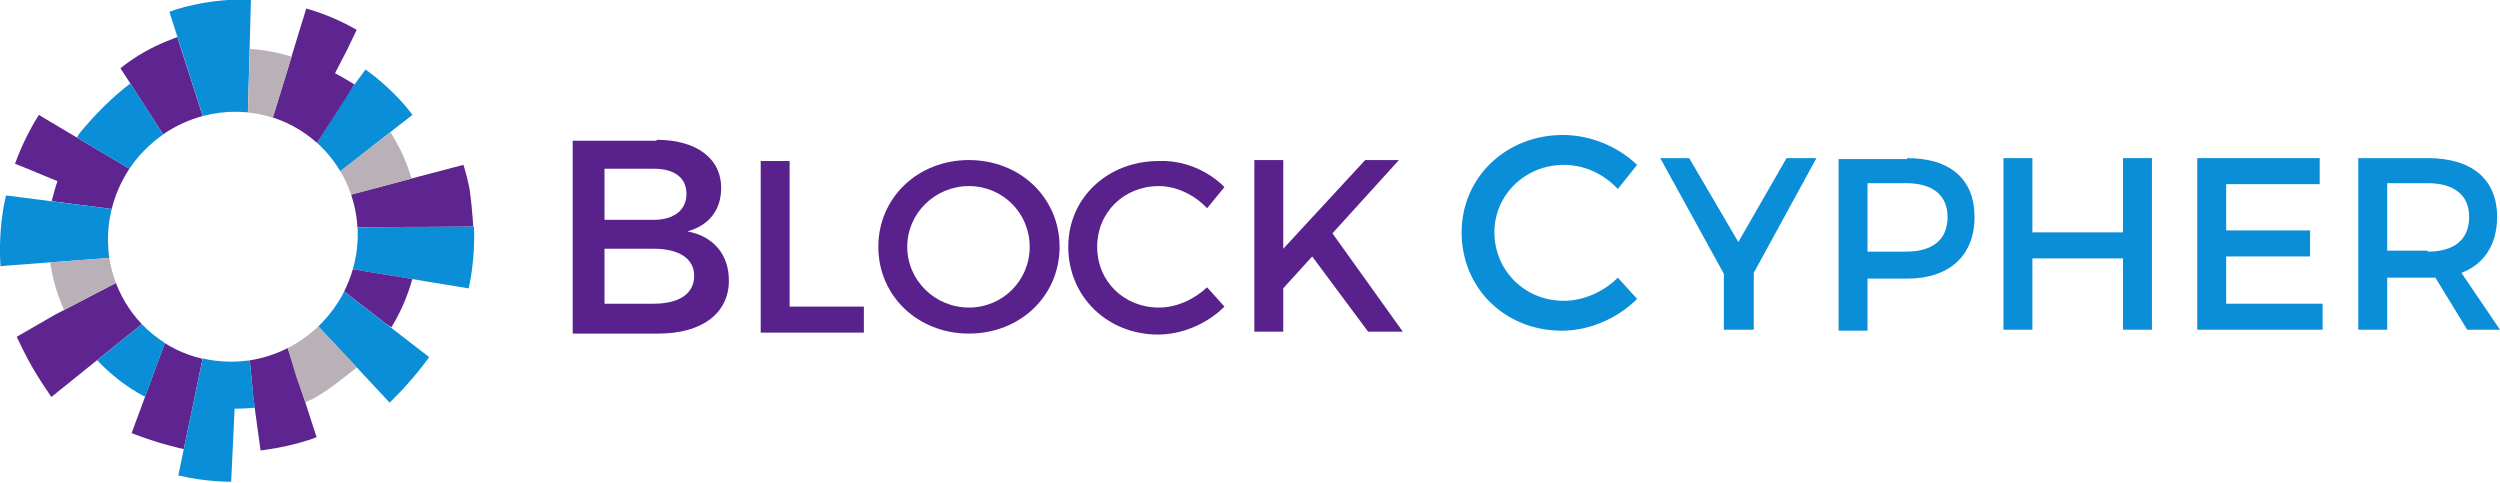
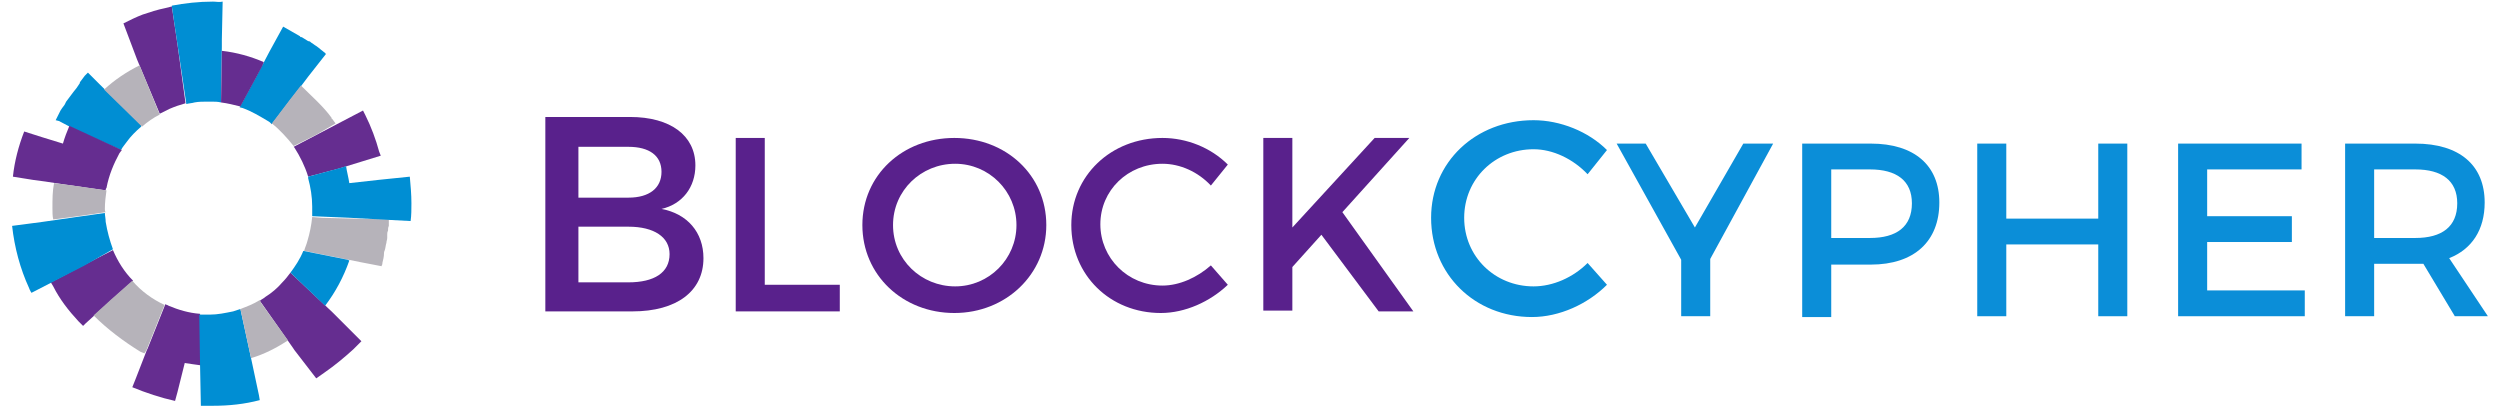
- <svg xmlns="http://www.w3.org/2000/svg" version="1.1" id="svg2" x="0px" y="0px" viewBox="97.7 133.1 259.3 50" enable-background="new 97.7 133.1 259.3 50" xml:space="preserve">
+ <svg xmlns="http://www.w3.org/2000/svg" version="1.1" id="Layer_2" x="0px" y="0px" width="309.9px" height="50.5px" viewBox="0 0 309.9 50.5" enable-background="new 0 0 309.9 50.5" xml:space="preserve">
  <g>
    <g>
      <g enable-background="new    ">
-         <path fill="#59218C" d="M165.8,147.6c4.1,0,6.7,1.9,6.7,5c0,2.3-1.3,3.9-3.5,4.5c2.7,0.5,4.3,2.4,4.3,5.1c0,3.4-2.8,5.5-7.3,5.5     h-8.9v-20H165.8z M160.4,155.9h5.1c2.1,0,3.4-1,3.4-2.7c0-1.7-1.3-2.6-3.4-2.6h-5.1V155.9z M160.4,164.6h5.1c2.6,0,4.2-1,4.2-2.9     c0-1.8-1.6-2.8-4.2-2.8h-5.1V164.6z" />
+         <path fill="#59218C" d="M78.1,14.5c5,0,8.1,2.3,8.1,6c0,2.7-1.6,4.8-4.2,5.4c3.2,0.6,5.2,2.9,5.2,6.1c0,4.1-3.3,6.6-8.8,6.6H67.6     V14.5H78.1z M71.7,24.5h6.2c2.6,0,4.1-1.2,4.1-3.2s-1.5-3.1-4.1-3.1h-6.2V24.5z M71.7,35h6.2c3.2,0,5.1-1.2,5.1-3.5     c0-2.1-1.9-3.4-5.1-3.4h-6.2V35z" />
      </g>
      <g enable-background="new    ">
-         <path fill="#0B8ED8" d="M267.5,150.2l-2,2.5c-1.5-1.6-3.5-2.5-5.6-2.5c-4,0-7.2,3.1-7.2,7c0,3.9,3.1,7.1,7.2,7.1     c2,0,4.1-0.9,5.6-2.4l2,2.2c-2,2-4.9,3.3-7.8,3.3c-5.9,0-10.4-4.4-10.4-10.2c0-5.7,4.6-10.1,10.5-10.1     C262.7,147.1,265.5,148.3,267.5,150.2z" />
+         <path fill="#0B8ED8" d="M199.2,18.6l-2.4,3c-1.8-1.9-4.3-3.1-6.7-3.1c-4.8,0-8.6,3.7-8.6,8.5c0,4.8,3.8,8.5,8.6,8.5     c2.4,0,4.9-1.1,6.7-2.9l2.4,2.7c-2.4,2.4-5.9,4-9.3,4c-7.1,0-12.5-5.3-12.5-12.3c0-6.9,5.5-12.1,12.7-12.1     C193.4,14.9,196.9,16.3,199.2,18.6z" />
      </g>
      <g enable-background="new    ">
-         <path fill="#59218C" d="M187.3,164.9v2.7h-10.7v-17.8h3v15.1H187.3z" />
-         <path fill="#59218C" d="M207.6,158.7c0,5.1-4.1,9-9.4,9s-9.4-3.9-9.4-9c0-5.1,4.1-9,9.4-9S207.6,153.6,207.6,158.7z M191.8,158.7     c0,3.5,2.9,6.3,6.4,6.3c3.5,0,6.3-2.8,6.3-6.3s-2.8-6.3-6.3-6.3C194.7,152.4,191.8,155.2,191.8,158.7z" />
-         <path fill="#59218C" d="M224.7,152.5l-1.8,2.2c-1.3-1.4-3.2-2.3-5-2.3c-3.6,0-6.4,2.7-6.4,6.3s2.8,6.3,6.4,6.3     c1.8,0,3.6-0.8,5-2.1l1.8,2c-1.8,1.8-4.4,2.9-6.9,2.9c-5.2,0-9.3-3.9-9.3-9.1c0-5.1,4.1-8.9,9.4-8.9     C220.5,149.7,223,150.8,224.7,152.5z" />
-         <path fill="#59218C" d="M233.8,159.7l-3,3.3v4.5h-3v-17.8h3v9.2l8.5-9.2h3.5l-6.9,7.6l7.3,10.2h-3.6L233.8,159.7z" />
+         <path fill="#59218C" d="M104.1,35.3v3.3H91.2V17.1h3.6v18.2H104.1z" />
+         <path fill="#59218C" d="M129.7,27.9c0,6.1-5,10.9-11.4,10.9c-6.4,0-11.4-4.7-11.4-10.9c0-6.2,5-10.8,11.4-10.8     C124.7,17.1,129.7,21.7,129.7,27.9z M110.7,27.9c0,4.3,3.5,7.6,7.7,7.6s7.6-3.4,7.6-7.6s-3.4-7.6-7.6-7.6     C114.2,20.3,110.7,23.6,110.7,27.9z" />
+         <path fill="#59218C" d="M152.2,20.4l-2.1,2.6c-1.6-1.7-3.8-2.7-6-2.7c-4.3,0-7.7,3.3-7.7,7.5c0,4.2,3.4,7.6,7.7,7.6     c2.1,0,4.3-1,6-2.5l2.1,2.4c-2.2,2.1-5.3,3.5-8.3,3.5c-6.3,0-11.1-4.7-11.1-10.9c0-6.1,4.9-10.8,11.3-10.8     C147.1,17.1,150.1,18.3,152.2,20.4z" />
+         <path fill="#59218C" d="M163.8,29.1l-3.6,4v5.4h-3.6V17.1h3.6v11.1l10.2-11.1h4.3l-8.3,9.2l8.8,12.3h-4.3L163.8,29.1z" />
      </g>
      <g enable-background="new    ">
-         <path fill="#0B8ED8" d="M279.5,167.3h-3v-5.8l-6.6-12h3l5.1,8.7l5-8.7h3.1l-6.5,11.9V167.3z" />
-         <path fill="#0B8ED8" d="M295.5,149.5c4.5,0,7,2.2,7,6.1c0,4-2.6,6.4-7,6.4h-4.1v5.4h-3v-17.8H295.5z M291.4,159.2h4     c2.7,0,4.3-1.2,4.3-3.6c0-2.3-1.6-3.5-4.3-3.5h-4V159.2z" />
-         <path fill="#0B8ED8" d="M317.9,167.3v-7.4h-9.4v7.4h-3v-17.8h3v7.7h9.4v-7.7h3v17.8H317.9z" />
-         <path fill="#0B8ED8" d="M328.6,152.2v4.8h8.7v2.7h-8.7v4.9h10v2.7h-13v-17.8h12.7v2.7H328.6z" />
-         <path fill="#0B8ED8" d="M350.3,161.9c-0.3,0-0.5,0-0.8,0h-4.2v5.4h-3v-17.8h7.2c4.6,0,7.2,2.2,7.2,6.1c0,2.8-1.3,4.9-3.7,5.8     l4,5.9h-3.4L350.3,161.9z M349.5,159.2c2.7,0,4.3-1.2,4.3-3.6c0-2.3-1.6-3.5-4.3-3.5h-4.2v7H349.5z" />
+         <path fill="#0B8ED8" d="M212,39.2h-3.6v-7l-8-14.4h3.6l6.1,10.4l6-10.4h3.7L212,32.1V39.2z" />
+         <path fill="#0B8ED8" d="M231.9,17.8c5.4,0,8.5,2.7,8.5,7.3c0,4.8-3.1,7.7-8.5,7.7H227v6.5h-3.6V17.8H231.9z M227,29.5h4.8     c3.3,0,5.2-1.4,5.2-4.3c0-2.8-1.9-4.2-5.2-4.2H227V29.5z" />
+         <path fill="#0B8ED8" d="M260.1,39.2v-8.9h-11.4v8.9h-3.6V17.8h3.6v9.3h11.4v-9.3h3.6v21.4H260.1z" />
+         <path fill="#0B8ED8" d="M273.6,21v5.8h10.5v3.2h-10.5V36h12.1v3.2H270V17.8h15.3V21H273.6z" />
+         <path fill="#0B8ED8" d="M300.4,32.7c-0.3,0-0.6,0-1,0h-5.1v6.5h-3.6V17.8h8.7c5.5,0,8.6,2.7,8.6,7.3c0,3.4-1.6,5.8-4.4,6.9     l4.8,7.2h-4.1L300.4,32.7z M299.4,29.5c3.3,0,5.2-1.4,5.2-4.3c0-2.8-1.9-4.2-5.2-4.2h-5.1v8.5H299.4z" />
      </g>
    </g>
-     <g id="g3846" transform="matrix(1.25,0,0,-1.25,207.4987,529.932)">
-       <g id="g3848" transform="scale(0.1,0.1)">
-         <g id="g3958" transform="matrix(-0.1517241,-0.9433966,0.9883711,-0.1417506,-3680.517,2155.273)">
-           <path id="path3872" fill="#5E2590" d="M-1397.8,2790.7l-29.6-14.3l-35.2-17l2.2-3.6      c7.1-12.4,15.8-23.7,26-33.7l2.1-2l3.5-3.2l2.9,2.4l8.9,7.6l18.2,15.4l21.6,18.3C-1385.7,2769.4-1392.8,2779.6-1397.8,2790.7" />
-           <path id="path3874" fill="#5E2590" d="M-1144.3,2820.7l-34.7,1.5l-10.1,0.4      c-0.7-8.2-2.4-16.1-5-23.6c-1.1-3.2-2.4-6.3-3.8-9.4l12.5-2.4l34.1-6.4l12.8-2.4l22-4.2c0.2,0.8,0.5,1.7,0.7,2.5      c0,0.2,0.1,0.4,0.1,0.6c0.7,3.1,1.4,6.1,2,9.2c0.2,0.9,0.4,1.8,0.5,2.8c0.5,2.4,0.9,4.7,1.3,7.1c0.2,1.5,0.5,3.1,0.7,4.6      c0.1,1,0.3,2,0.4,3c0.2,1.3,0.4,2.7,0.5,4c0.2,1.6,0.4,3.3,0.6,5c0.1,0.6,0.1,1.2,0.2,1.7c0.1,1.5,0.3,3,0.4,4.4L-1144.3,2820.7      " />
-           <path id="path3876" fill="#0B8ED8" d="M-1368.6,2912.1l-43.4,39.1l-12.7,11.5l-3-3.1l-2.8-2.9      c0,0-2.7-3-2.7-3c0,0-0.3-0.4-0.3-0.4c-0.2-0.2-3.7-4.3-3.7-4.3c-0.2-0.2-3-3.8-3-3.8l-2.2-2.9c0,0-2.2-3-2.2-3l-2.2-3.1      c0,0-2-2.9-2-2.9c-0.1-0.2-2.2-3.4-2.2-3.4l-1.7-2.7l-2.8-4.8c-0.1-0.3-2.4-4.3-2.4-4.3l3.6-1.7l19.6-9.8l45.9-18.5      c1.9,2.8,4,5.5,6.2,8.1c4.6,5.4,9.7,10.3,15.3,14.7L-1368.6,2912.1" />
-           <path id="path3878" fill="#5E2590" d="M-1118.5,2885.9c-3.6,12.1-8.4,24-14.3,35.5l-3,5.1      l-73-35.4c0.3-0.4,0.6-0.7,0.8-1.1c6.2-8.6,11.1-18.2,14.4-28.4l32.4,8l43.8,12.7L-1118.5,2885.9" />
-           <path id="path3880" fill="#0B8ED8" d="M-1176,2983c-1.8,1.3-3.5,2.5-5.3,3.7      c-1.1,0.8-2.2,1.5-3.4,2.3c-1.7,1.2-3.5,2.3-5.3,3.4c-1,0.6-2,1.2-3,1.9c-2.2,1.3-4.3,2.6-6.5,3.9c-0.2,0.1-0.3,0.2-0.5,0.3      c-0.3,0.2-0.7,0.4-1,0.6c-5.7,3.3-11.5,6.4-17.5,9.2l-14.3-24.4l-8.5-14.6l-6.8-11.6l-16.3-27.8c1.1-0.3,2.1-0.6,3.2-1      c9.3-3.1,18-7.5,26-12.8c1.4-0.9,2.7-1.9,4-2.8l18.8,22.8l11.8,14.3l7.8,9.4l18.4,22.2C-1175,2982.3-1175.5,2982.7-1176,2983" />
-           <path id="path3882" fill="#0B8ED8" d="M-1398.1,2791.4c-3.7,8.5-6.3,17.5-7.6,26.9      c-0.4,2.9-0.6,5.9-0.8,9c-13.1-1.7-41.7-5.3-65.3-8.3c-13.7-1.7-25.6-3.2-32-4.1c2.4-21.3,8.5-41.6,17.7-60.3      c1.2-2.2,2.8-5,2.8-5l55.7,26.8l29.6,14.3C-1397.9,2791-1398,2791.2-1398.1,2791.4" />
-           <path id="path3884" fill="#5E2590" d="M-1330.3,2990.4l-5.8,36.9l-7.2-1.6      c-8.1-1.8-16.2-3.9-24.1-6.2c-7-2.4-13.9-5.2-20.6-8.4l15.8-35.5l23.6-52.8c3.2,1.6,6.5,3.1,9.9,4.4c5.5,2.1,11.3,3.9,17.3,5.1      L-1330.3,2990.4" />
-           <path id="path3886" fill="#0B8ED8" d="M-1292.9,3032c-14.8,0-29.3-1.4-43.3-4.1l0.1-0.6      l5.8-36.9l9-58c2.9,0.6,5.8,1.1,8.7,1.5c4.4,0.6,9,0.9,13.5,1c1.5,0,3,0,4.5-0.1c3.4-0.1,6.7-0.3,10-0.7l1.2,53.8l0.2,7.1      l0.8,36.7C-1285.8,3031.9-1289.4,3032-1292.9,3032" />
-           <path id="path3888" fill="#0B8ED8" d="M-1086.9,2862.3l-32.6-3.5l-30.6-3.3      c-0.8,5.4-2.1,11.3-3.4,16.7l-8.8-2.7l-31.3-8c0.1-0.4,0.2-0.8,0.4-1.2c2.6-8.8,4.1-18.1,4.2-27.8c0-3.3-0.1-6.6-0.4-9.8      l40.1-1.8l31.4-1.4l32.1-1.4c0.5,5.7,0.8,11.5,0.8,17.4C-1085,2844.7-1085.7,2853.6-1086.9,2862.3" />
-           <path id="path3890" fill="#5E2590" d="M-1443.7,2911c-2.5-5.6-5.2-11.7-7.2-17.4l-21.1,6.7      l-18.9,5.4c-5.8-14-9.9-28.8-12.1-44.2l21.3-2.9l13-1.7l22-2.9l41.6-5.6c0.1,0.8,0.3,1.7,0.4,2.5c2.5,12.2,7.2,23.6,13.8,33.9      c0.7,1.1,1.4,2.2,2.1,3.3L-1443.7,2911" />
-           <path id="path3892" fill="#5E2590" d="M-1306.7,2728.3c-11.6,0.9-22.8,3.6-33.1,7.7      c-1.2,0.5-2.5,1-3.7,1.5l-18.6-43.3l-0.8-1.8l-12.2-28.3l-3.5-8c14.2-5.8,29.3-10.3,45-13.1l2.2,8.9l7.5,28.2      c6.3-1.1,11.3-1.4,17.8-2.1l0.1,1L-1306.7,2728.3" />
-           <path id="path3894" fill="#0B8ED8" d="M-1244.9,2649l-8.5,36.7l-10.9,47.1      c-2.5-0.8-5.1-1.4-7.7-2c-7.8-1.8-15.9-2.8-24.3-2.9c-1.6,0-3.1,0-4.7,0.1c-1.9,0.1-3.8,0.2-5.7,0.3l0.8-49.4l0.6-39.2      c4.1-0.2,8.3-0.4,12.5-0.4c16.9,0,33.3,1.9,49.1,5.3L-1244.9,2649" />
-           <path id="path3896" fill="#5E2590" d="M-1168,2730.2l-43.4,38c-2.6-3.2-5.3-6.2-8.3-9.1      c-5.4-5.2-11.3-9.9-17.8-14c-2-1.3-4-2.5-6.1-3.6l2.2-2.9l32.1-42.2l1.6-2c0.2-0.2,22.6-27.2,22.6-27.2l8.8,5.8      c10.6,7,20.7,14.8,30.2,23.1c0,0,8.5,7.5,8.5,7.5L-1168,2730.2" />
-           <path id="path3898" fill="#B9B1B7" d="M-1367.4,2910.9c5.8,4.6,12.2,8.6,18.9,12l-21.2,47.5      c-13.6-6.2-26.2-14.1-37.4-23.5L-1367.4,2910.9" />
-           <path id="path3900" fill="#B9B1B7" d="M-1406.5,2830.2c-0.1,6.2,0.5,12.4,1.5,18.3l-41.6,5.6      l-13.2,1.8c-1.3-7.9-2-16-2-24.3c0-3.8,0.2-7.5,0.5-11.2c21.1,2.7,43.7,5.5,55,7C-1406.5,2828.3-1406.5,2829.2-1406.5,2830.2" />
-           <path id="path3902" fill="#0B8ED8" d="M-1151.4,2780.9l-34.1,6.4l-12.5,2.4      c-3.6-7.7-8.1-14.9-13.4-21.5l36.5-31.9c10.9,13.2,19.7,28.1,25.6,44.2L-1151.4,2780.9" />
-           <path id="path3904" fill="#B9B1B7" d="M-1243.6,2741.5c-6.5-3.5-13.4-6.5-20.7-8.7l10.9-47.1      l0.3-0.8c14,4.2,27.1,10.1,39.1,17.6l-27.5,36.2L-1243.6,2741.5" />
-           <path id="path3906" fill="#B9B1B7" d="M-1200.7,2950.4l-11.8-14.3l-18.8-22.8      c8.6-6.3,16.2-13.8,22.5-22.2l23.9,10.9l20.5,10.7c-0.7,1.1-1.4,2.1-2.1,3.2c-0.4,0.6-0.8,1.3-1.3,1.9c-0.1,0.1-0.2,0.3-0.3,0.4      C-1177.2,2930.1-1189.5,2940.1-1200.7,2950.4" />
-           <path id="path3908" fill="#0B8ED8" d="M-1362.1,2694.2l18.6,43.3      c-12.6,5.6-24.2,13.7-33.6,23.2l-21.6-18.3l-18.2-15.4c14.4-13.4,31.6-25.2,48.9-35c1.3-0.6,2.5-1.1,3.8-1.7l1.4,2.1      L-1362.1,2694.2" />
-           <path id="path3910" fill="#5E2590" d="M-1264.5,2929.9l16.3,27.8l6.8,11.6l2,4.1      c-13.8,5.5-28.6,9.2-44.1,10.8l-1.1-50.1C-1277.7,2933.3-1271,2931.9-1264.5,2929.9" />
-         </g>
-       </g>
+     <g>
+       <path fill="#652D90" d="M14,31l-3.5,1.8l-4.2,2.2l0.3,0.5c0.8,1.6,1.9,3,3.1,4.3L9.9,40l0.4,0.4l0.3-0.3l1.1-1l2.2-2l2.6-2.3    C15.4,33.7,14.6,32.4,14,31z" />
+       <path fill="#B6B3BA" d="M44,27.1L39.9,27l-1.2-0.1c-0.1,1-0.3,2-0.6,3c-0.1,0.4-0.3,0.8-0.4,1.2l1.5,0.3l4,0.8l1.5,0.3l2.6,0.5    c0-0.1,0.1-0.2,0.1-0.3c0,0,0-0.1,0-0.1c0.1-0.4,0.2-0.8,0.2-1.2c0-0.1,0-0.2,0.1-0.4c0.1-0.3,0.1-0.6,0.2-0.9    c0-0.2,0.1-0.4,0.1-0.6c0-0.1,0-0.3,0-0.4c0-0.2,0-0.3,0.1-0.5c0-0.2,0-0.4,0.1-0.6c0-0.1,0-0.1,0-0.2c0-0.2,0-0.4,0-0.6L44,27.1z    " />
+       <path fill="#008ED3" d="M17.5,15.5l-5.1-5l-1.5-1.5l-0.4,0.4l-0.3,0.4c0,0-0.3,0.4-0.3,0.4c0,0,0,0.1,0,0.1c0,0-0.4,0.6-0.4,0.6    c0,0-0.4,0.5-0.4,0.5l-0.3,0.4c0,0-0.3,0.4-0.3,0.4l-0.3,0.4c0,0-0.2,0.4-0.2,0.4c0,0-0.3,0.4-0.3,0.4l-0.2,0.3l-0.3,0.6    c0,0-0.3,0.6-0.3,0.6L7.3,15l2.3,1.2l5.4,2.4c0.2-0.4,0.5-0.7,0.7-1c0.5-0.7,1.1-1.3,1.8-1.9L17.5,15.5z" />
+       <path fill="#652D90" d="M47,18.8c-0.4-1.5-1-3.1-1.7-4.5L45,13.7l-8.6,4.5c0,0,0.1,0.1,0.1,0.1c0.7,1.1,1.3,2.3,1.7,3.6l3.8-1    l5.2-1.6L47,18.8z" />
+       <path fill="#008ED3" d="M40.2,6.5C40,6.3,39.8,6.2,39.6,6c-0.1-0.1-0.3-0.2-0.4-0.3c-0.2-0.1-0.4-0.3-0.6-0.4    c-0.1-0.1-0.2-0.2-0.4-0.2c-0.3-0.2-0.5-0.3-0.8-0.5c0,0,0,0-0.1,0c0,0-0.1,0-0.1-0.1c-0.7-0.4-1.4-0.8-2.1-1.2l-1.7,3.1l-1,1.9    l-0.8,1.5l-1.9,3.5c0.1,0,0.3,0.1,0.4,0.1c1.1,0.4,2.1,1,3.1,1.6c0.2,0.1,0.3,0.2,0.5,0.4l2.2-2.9l1.4-1.8l0.9-1.2l2.2-2.8    C40.3,6.6,40.3,6.5,40.2,6.5z" />
+       <path fill="#008ED3" d="M14,30.9c-0.4-1.1-0.7-2.2-0.9-3.4c0-0.4-0.1-0.8-0.1-1.1c-1.5,0.2-4.9,0.7-7.7,1.1    c-1.6,0.2-3,0.4-3.8,0.5c0.3,2.7,1,5.3,2.1,7.7c0.1,0.3,0.3,0.6,0.3,0.6l6.6-3.4L14,30.9C14,30.9,14,30.9,14,30.9z" />
+       <path fill="#652D90" d="M22,5.5l-0.7-4.7L20.5,1c-1,0.2-1.9,0.5-2.8,0.8c-0.8,0.3-1.6,0.7-2.4,1.1L17,7.4l2.8,6.7    c0.4-0.2,0.8-0.4,1.2-0.6c0.7-0.3,1.3-0.5,2-0.7L22,5.5z" />
+       <path fill="#008ED3" d="M26.4,0.2c-1.8,0-3.5,0.2-5.1,0.5l0,0.1L22,5.5l1.1,7.4c0.3-0.1,0.7-0.1,1-0.2c0.5-0.1,1.1-0.1,1.6-0.1    c0.2,0,0.4,0,0.5,0c0.4,0,0.8,0,1.2,0.1l0.1-6.9l0-0.9l0.1-4.7C27.2,0.3,26.8,0.2,26.4,0.2z" />
+       <path fill="#008ED3" d="M50.8,21.9l-3.9,0.4l-3.6,0.4c-0.1-0.7-0.3-1.4-0.4-2.1l-1,0.3l-3.7,1c0,0.1,0,0.1,0,0.2    c0.3,1.1,0.5,2.3,0.5,3.5c0,0.4,0,0.8,0,1.2l4.7,0.2l3.7,0.2l3.8,0.2c0.1-0.7,0.1-1.5,0.1-2.2C51,24.1,50.9,23,50.8,21.9z" />
+       <path fill="#652D90" d="M8.6,15.6c-0.3,0.7-0.6,1.5-0.8,2.2L5.2,17L3,16.3c-0.7,1.8-1.2,3.7-1.4,5.6l2.5,0.4l1.5,0.2l2.6,0.4    l4.9,0.7c0-0.1,0-0.2,0.1-0.3c0.3-1.6,0.9-3,1.6-4.3c0.1-0.1,0.2-0.3,0.3-0.4L8.6,15.6z" />
+       <path fill="#652D90" d="M24.8,38.9c-1.4-0.1-2.7-0.5-3.9-1c-0.1-0.1-0.3-0.1-0.4-0.2l-2.2,5.5l-0.1,0.2l-1.4,3.6l-0.4,1    c1.7,0.7,3.5,1.3,5.3,1.7l0.3-1.1l0.9-3.6c0.7,0.1,1.3,0.2,2.1,0.3l0-0.1L24.8,38.9z" />
+       <path fill="#008ED3" d="M32.1,49l-1-4.7l-1.3-6c-0.3,0.1-0.6,0.2-0.9,0.3C27.9,38.8,27,39,26,39c-0.2,0-0.4,0-0.6,0    c-0.2,0-0.4,0-0.7,0l0.1,6.3l0.1,5c0.5,0,1,0,1.5,0c2,0,3.9-0.2,5.8-0.7L32.1,49z" />
+       <path fill="#652D90" d="M41.2,38.7L36,33.8c-0.3,0.4-0.6,0.8-1,1.2c-0.6,0.7-1.3,1.3-2.1,1.8c-0.2,0.2-0.5,0.3-0.7,0.5l0.3,0.4    l3.8,5.4l0.2,0.3c0,0,2.7,3.5,2.7,3.5l1-0.7c1.3-0.9,2.5-1.9,3.6-2.9c0,0,1-1,1-1L41.2,38.7z" />
+       <path fill="#B6B3BA" d="M17.6,15.7c0.7-0.6,1.4-1.1,2.2-1.5l-2.5-6.1c-1.6,0.8-3.1,1.8-4.4,3L17.6,15.7z" />
+       <path fill="#B6B3BA" d="M13,25.9c0-0.8,0.1-1.6,0.2-2.3l-4.9-0.7l-1.6-0.2c-0.2,1-0.2,2-0.2,3.1c0,0.5,0,1,0.1,1.4    c2.5-0.3,5.2-0.7,6.5-0.9C13,26.2,13,26.1,13,25.9z" />
+       <path fill="#008ED3" d="M43.1,32.2l-4-0.8l-1.5-0.3c-0.4,1-1,1.9-1.6,2.7l4.3,4.1c1.3-1.7,2.3-3.6,3-5.6L43.1,32.2z" />
+       <path fill="#B6B3BA" d="M32.2,37.2c-0.8,0.5-1.6,0.8-2.4,1.1l1.3,6l0,0.1c1.7-0.5,3.2-1.3,4.6-2.2l-3.3-4.6L32.2,37.2z" />
+       <path fill="#B6B3BA" d="M37.3,10.6l-1.4,1.8l-2.2,2.9c1,0.8,1.9,1.8,2.7,2.8l2.8-1.4l2.4-1.4c-0.1-0.1-0.2-0.3-0.3-0.4    c-0.1-0.1-0.1-0.2-0.2-0.2c0,0,0,0,0-0.1C40.1,13.2,38.6,11.9,37.3,10.6z" />
+       <path fill="#B6B3BA" d="M18.2,43.3l2.2-5.5c-1.5-0.7-2.9-1.7-4-3l-2.6,2.3l-2.2,2c1.7,1.7,3.7,3.2,5.8,4.5    c0.2,0.1,0.3,0.1,0.5,0.2l0.2-0.3L18.2,43.3z" />
+       <path fill="#652D90" d="M29.8,13.2l1.9-3.5l0.8-1.5l0.2-0.5c-1.6-0.7-3.4-1.2-5.2-1.4l-0.1,6.4C28.2,12.8,29,13,29.8,13.2z" />
    </g>
  </g>
</svg>
